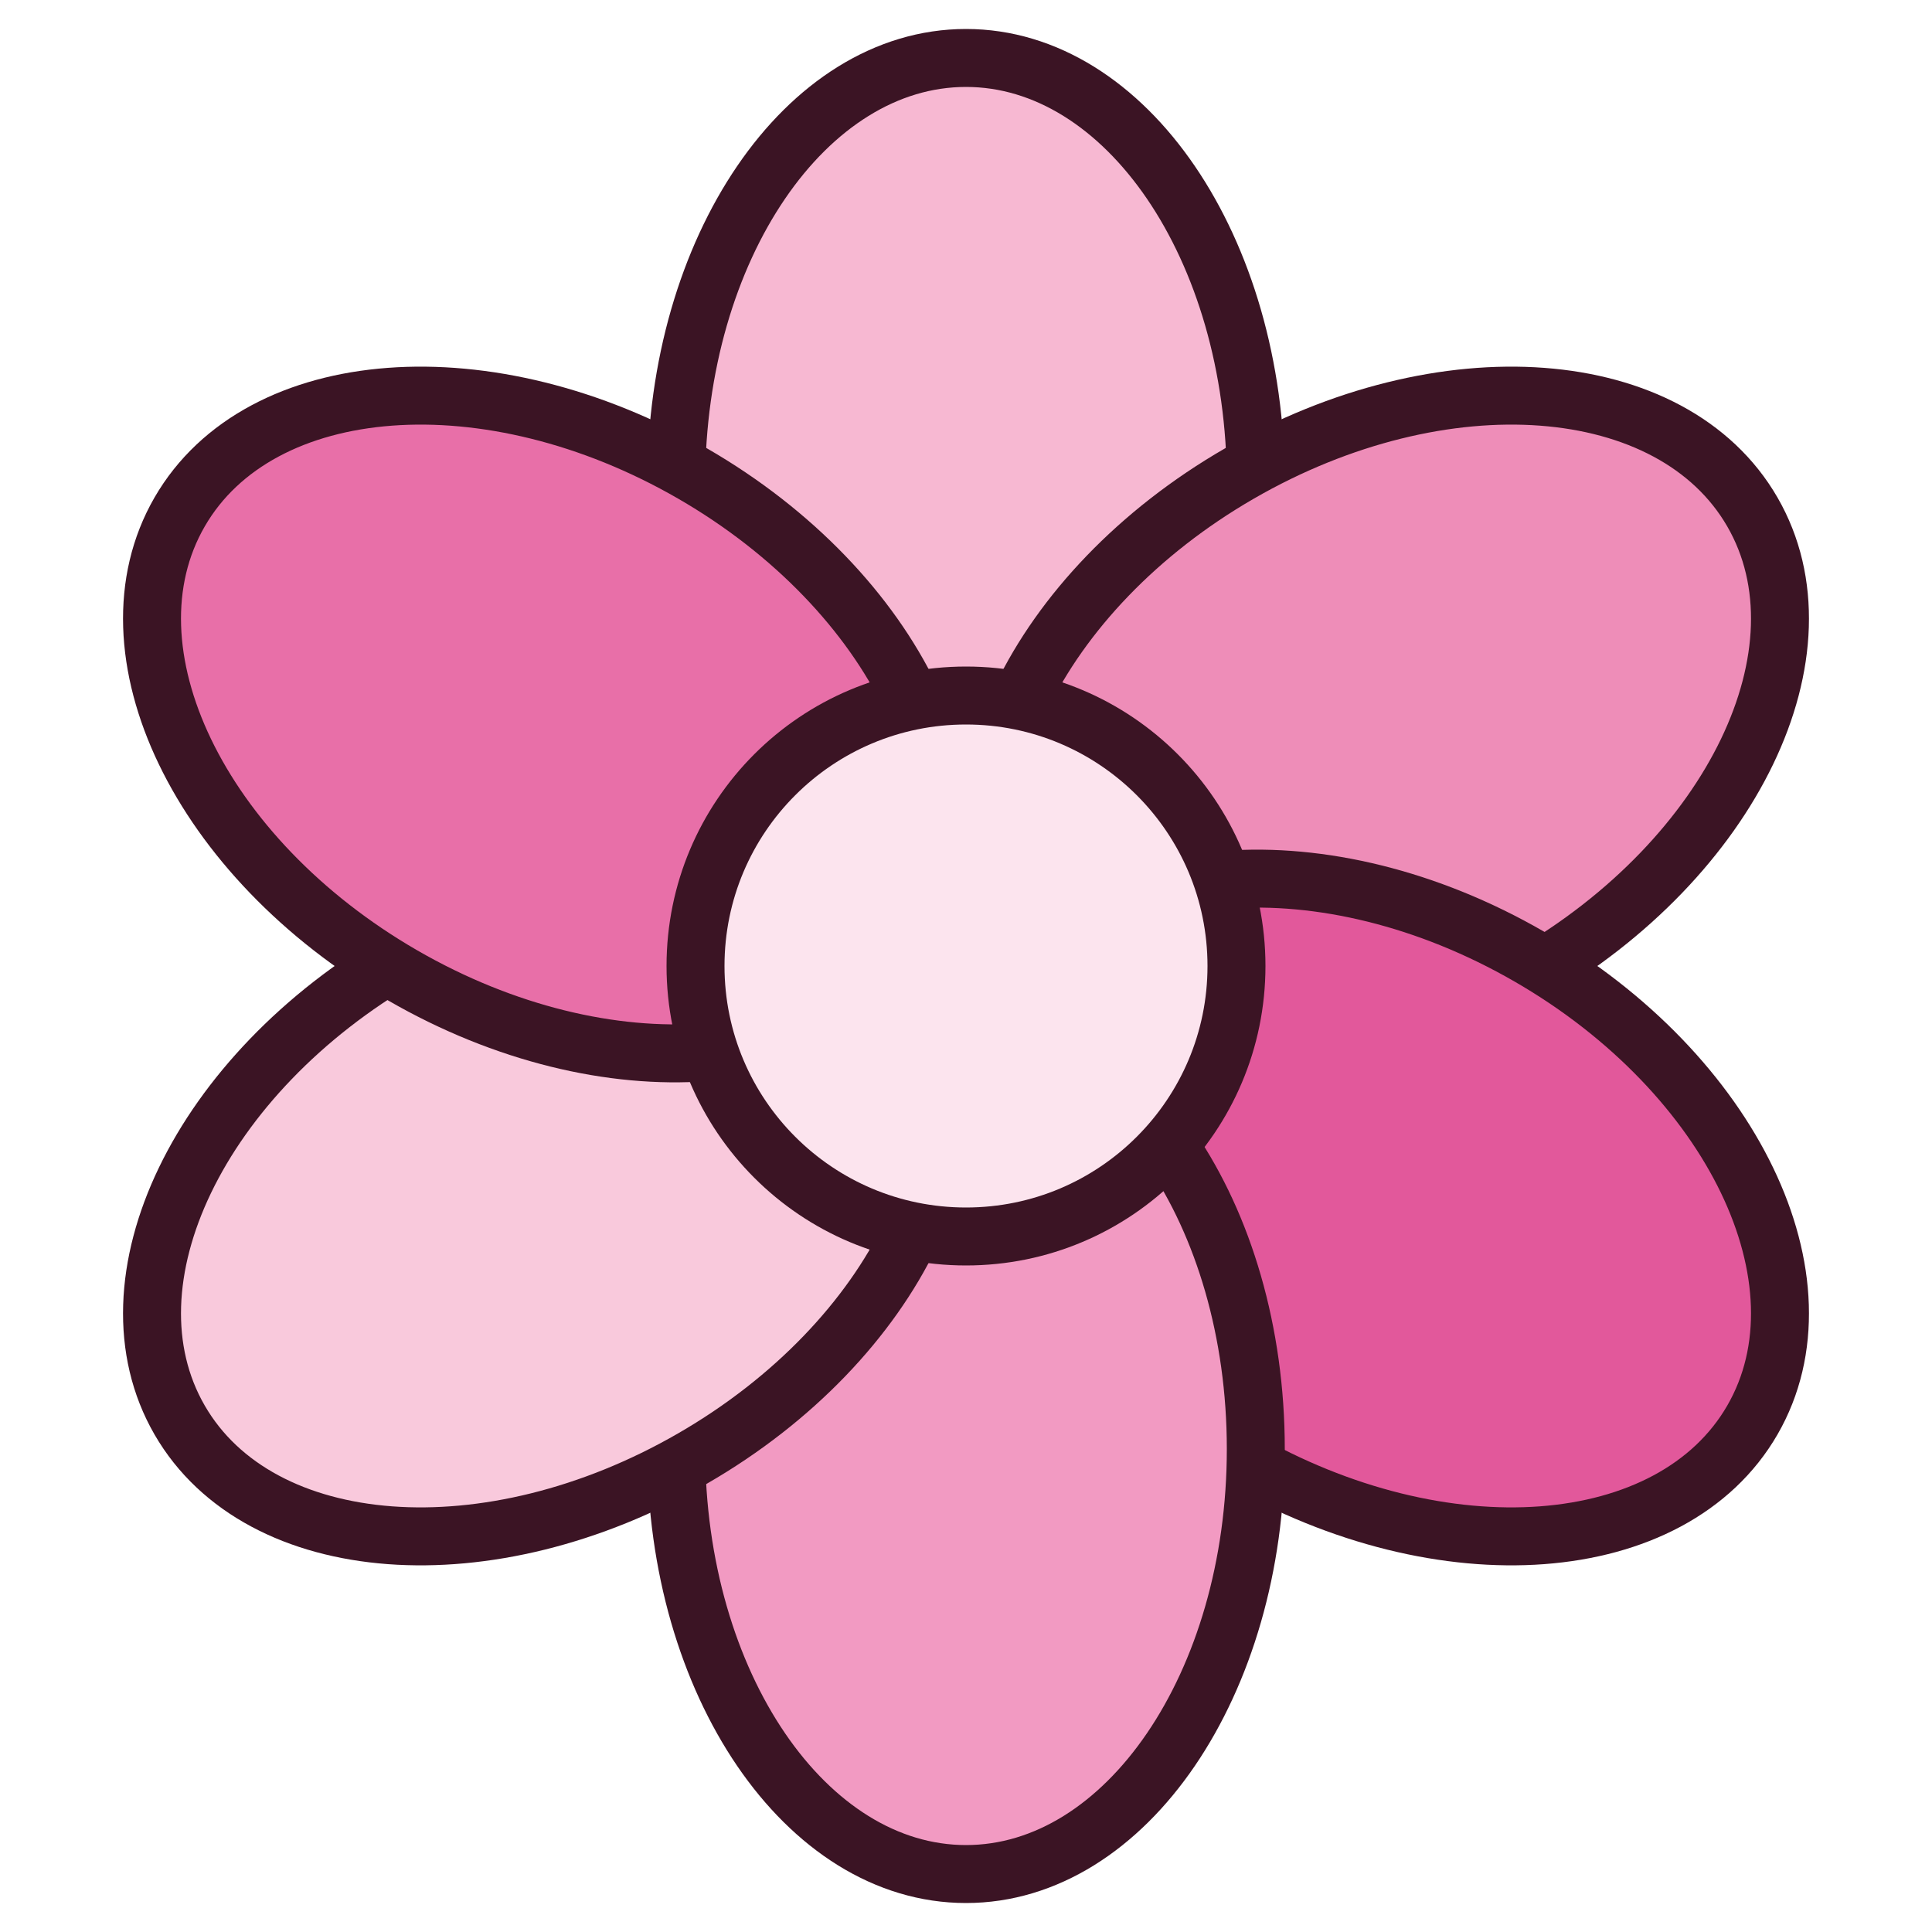
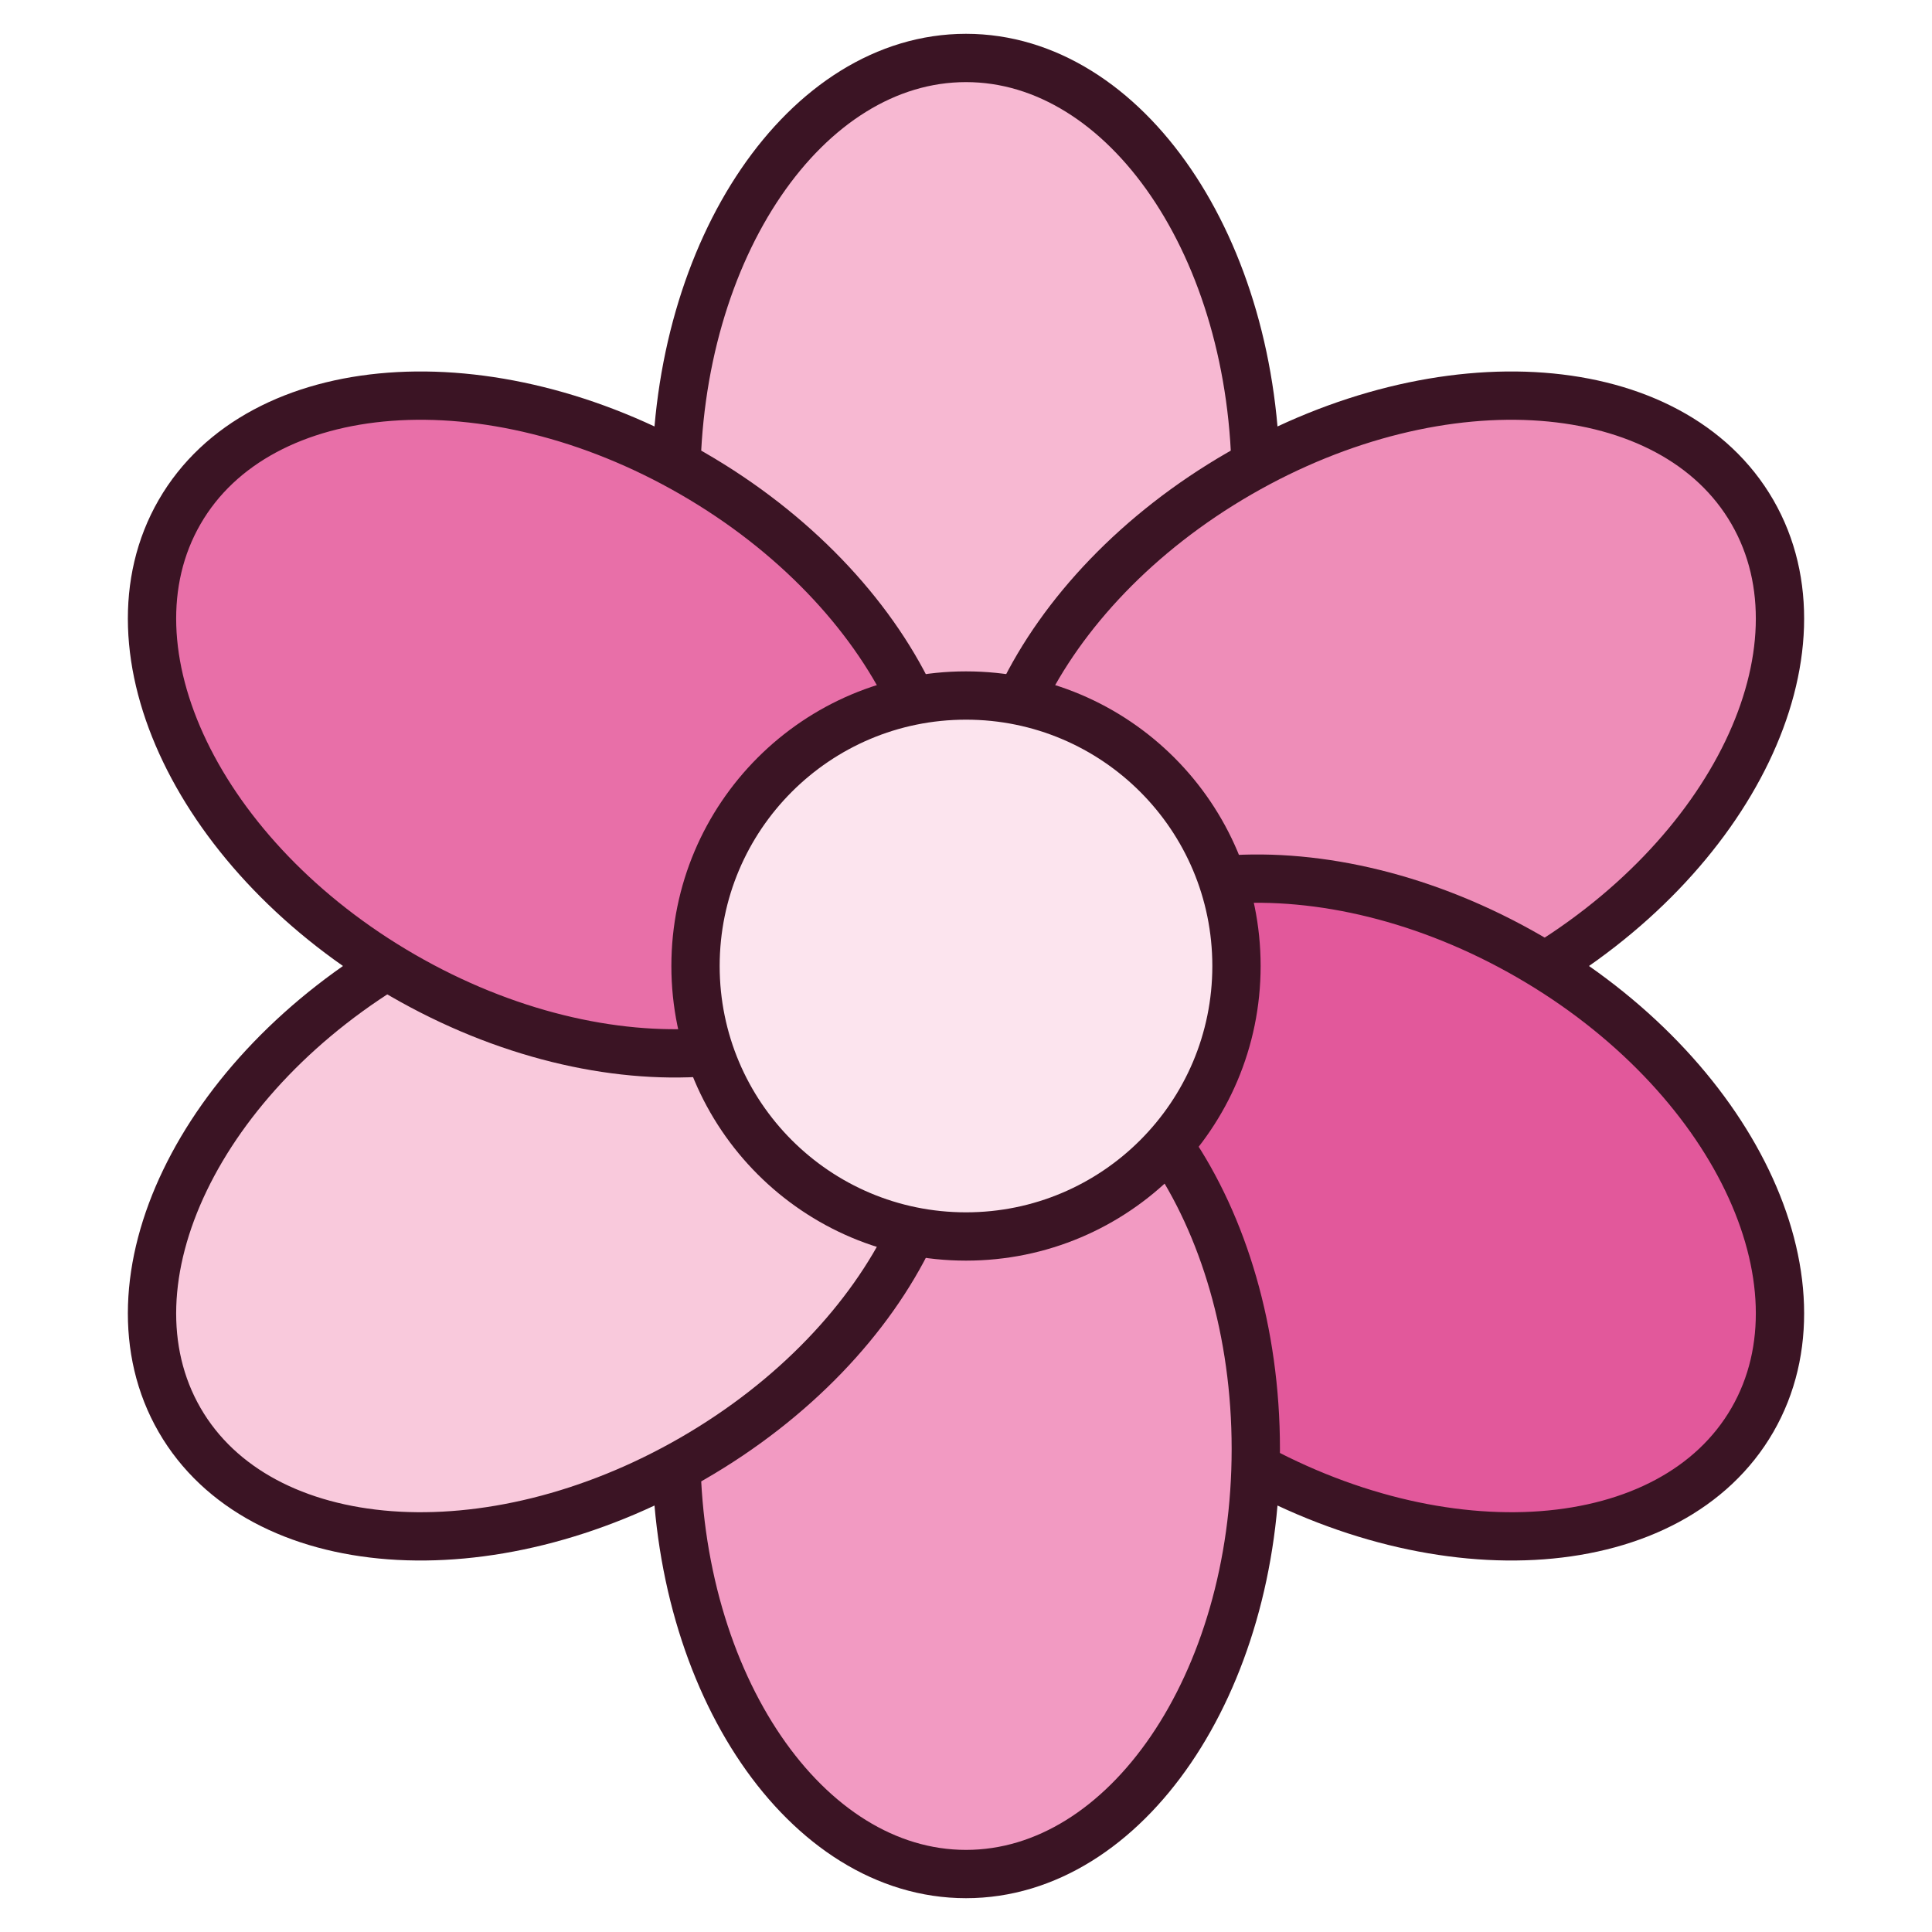
<svg xmlns="http://www.w3.org/2000/svg" viewBox="-100 -100 200 200">
-   <g stroke="#3b1424" stroke-width="6">
-     <ellipse cx="0" cy="-50" rx="30" ry="44" fill="#F7B8D2" />
-     <ellipse cx="0" cy="-50" rx="30" ry="44" fill="#EE8DB8" transform="rotate(60)" />
-     <ellipse cx="0" cy="-50" rx="30" ry="44" fill="#E2589B" transform="rotate(120)" />
-     <ellipse cx="0" cy="-50" rx="30" ry="44" fill="#F29AC2" transform="rotate(180)" />
-     <ellipse cx="0" cy="-50" rx="30" ry="44" fill="#F9C9DC" transform="rotate(240)" />
-     <ellipse cx="0" cy="-50" rx="30" ry="44" fill="#E86FA8" transform="rotate(300)" />
-     <circle r="28" fill="#FCE4EE" />
+   <g transform="rotate(0)">
+     <ellipse cx="0" cy="-50" rx="30" ry="44" fill="#F7B8D2" stroke="#3b1424" stroke-width="5" />
  </g>
+   <g transform="rotate(60)">
+     <ellipse cx="0" cy="-50" rx="30" ry="44" fill="#EE8DB8" stroke="#3b1424" stroke-width="5" />
+   </g>
+   <g transform="rotate(120)">
+     <ellipse cx="0" cy="-50" rx="30" ry="44" fill="#E2589B" stroke="#3b1424" stroke-width="5" />
+   </g>
+   <g transform="rotate(180)">
+     <ellipse cx="0" cy="-50" rx="30" ry="44" fill="#F29AC2" stroke="#3b1424" stroke-width="5" />
+   </g>
+   <g transform="rotate(240)">
+     <ellipse cx="0" cy="-50" rx="30" ry="44" fill="#F9C9DC" stroke="#3b1424" stroke-width="5" />
+   </g>
+   <g transform="rotate(300)">
+     <ellipse cx="0" cy="-50" rx="30" ry="44" fill="#E86FA8" stroke="#3b1424" stroke-width="5" />
+   </g>
+   <circle r="28" fill="#FCE4EE" stroke="#3b1424" stroke-width="5" data-delay="0.5" data-mono="hide" />
</svg>
